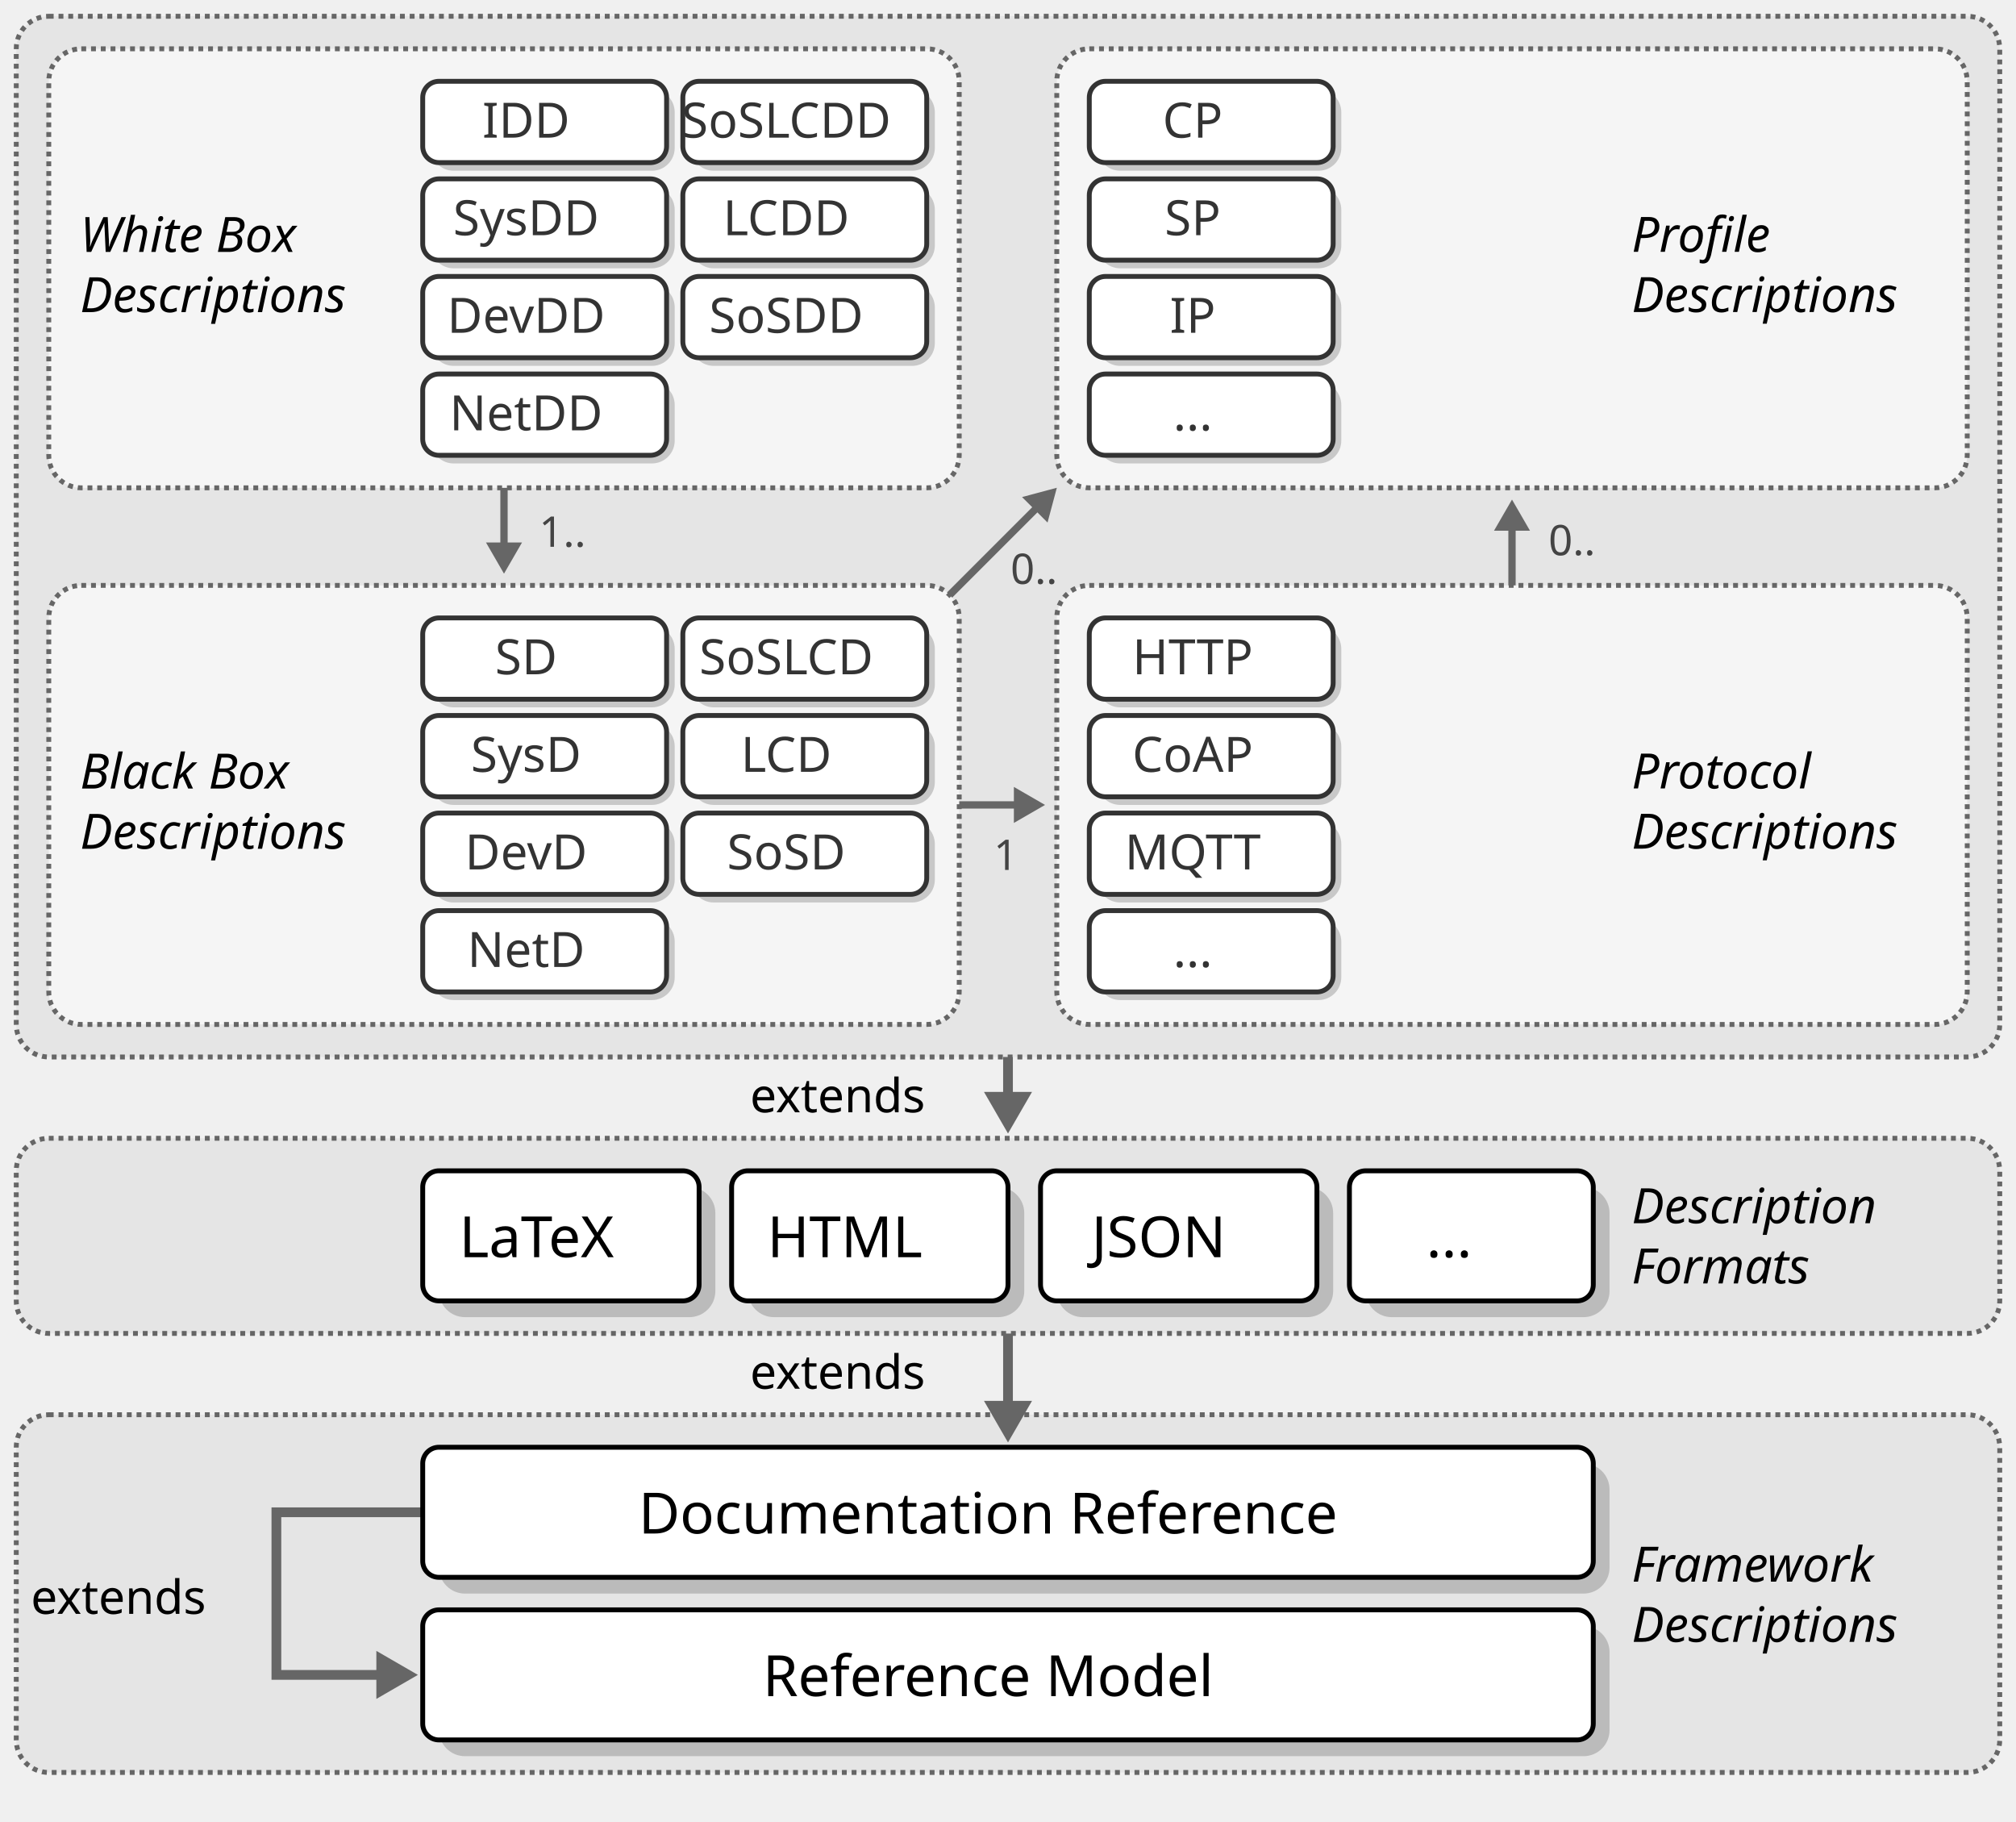
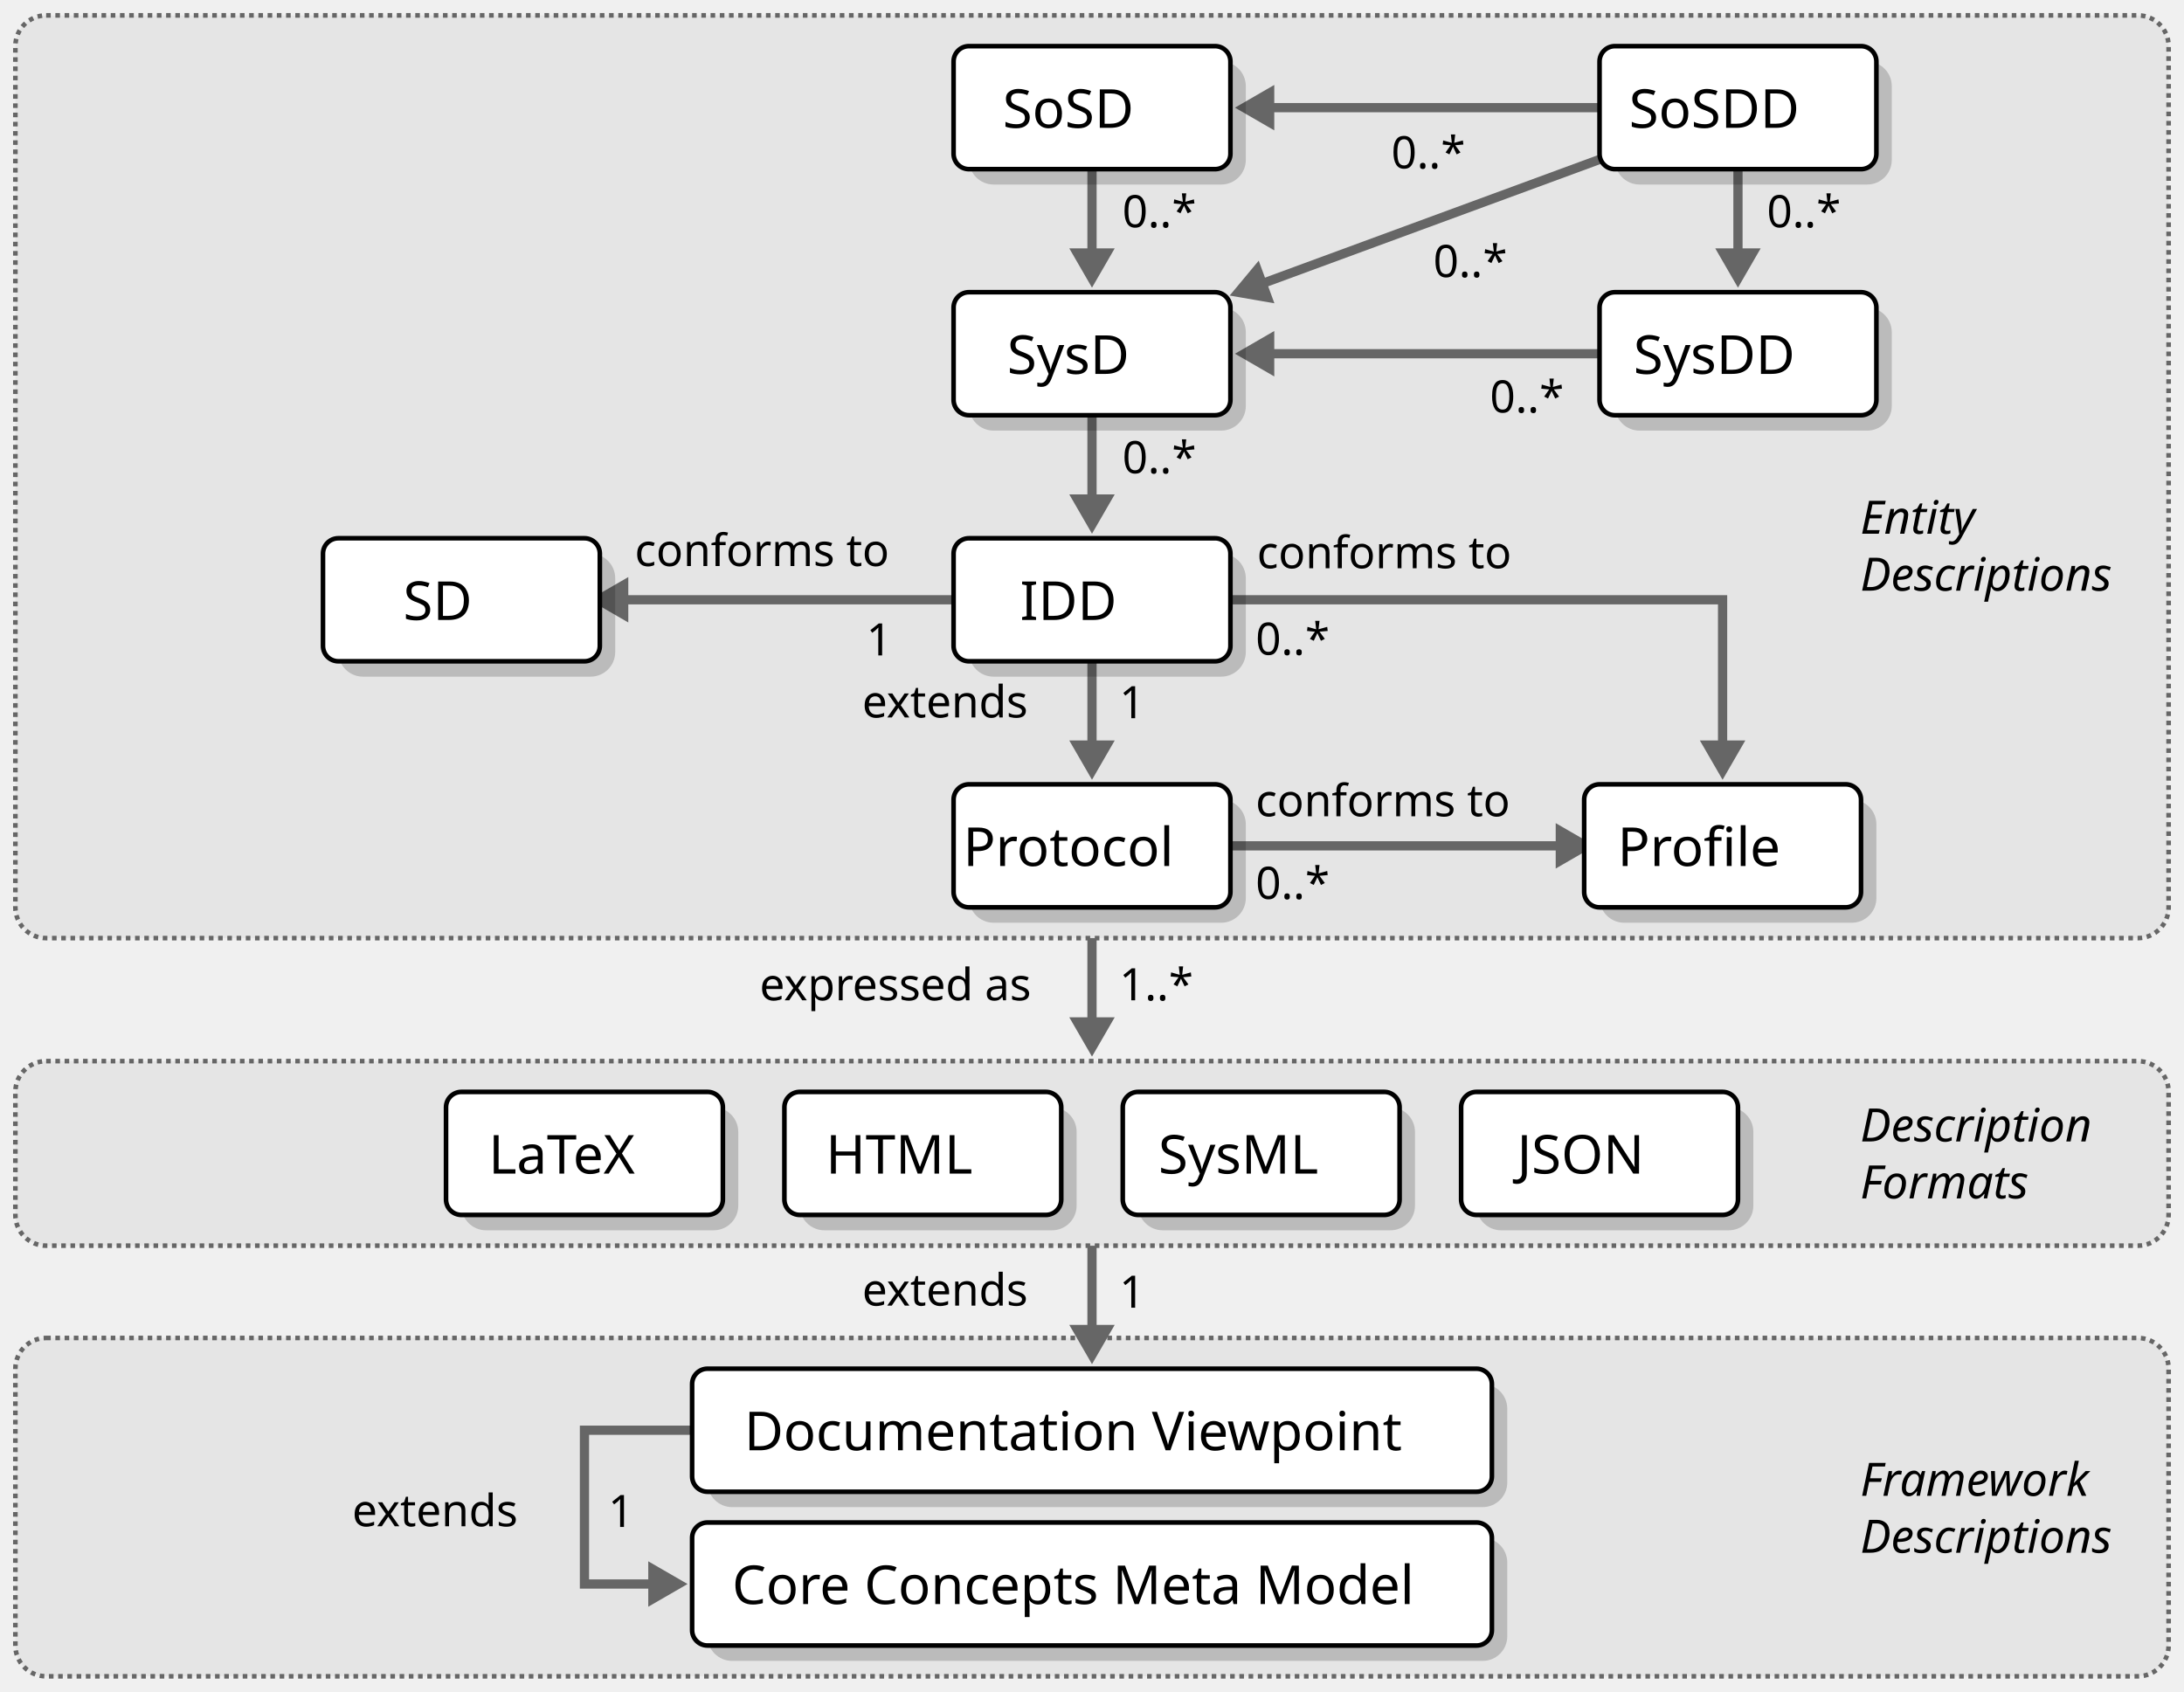
- <svg xmlns="http://www.w3.org/2000/svg" xmlns:xlink="http://www.w3.org/1999/xlink" width="124mm" height="112mm" version="1.1" viewBox="0 0 124 112" id="svg899">
+ <svg xmlns="http://www.w3.org/2000/svg" xmlns:xlink="http://www.w3.org/1999/xlink" width="142mm" height="110mm" version="1.1" viewBox="0 0 142 110" id="svg899">
  <defs id="defs827">
    <marker id="e" overflow="visible" orient="auto">
      <path transform="scale(0.4)" d="M 5.77,0 -2.88,5 V -5 Z" fill="context-stroke" fill-rule="evenodd" stroke="context-stroke" stroke-width="1pt" id="path824" />
    </marker>
    <marker id="e-0" overflow="visible" orient="auto">
      <path transform="scale(0.4)" d="M 5.77,0 -2.88,5 V -5 Z" fill="context-stroke" fill-rule="evenodd" stroke="context-stroke" stroke-width="1pt" id="path824-9" />
    </marker>
    <marker id="a-8" overflow="visible" orient="auto">
      <path transform="scale(0.4)" d="M 5.77,0 -2.88,5 V -5 Z" fill="context-stroke" fill-rule="evenodd" stroke="context-stroke" stroke-width="1pt" id="path2" />
    </marker>
    <marker id="e-6" overflow="visible" orient="auto">
      <path transform="scale(0.4)" d="M 5.77,0 -2.88,5 V -5 Z" fill="context-stroke" fill-rule="evenodd" stroke="context-stroke" stroke-width="1pt" id="path824-90" />
    </marker>
  </defs>
-   <rect id="rect46601" x="1" y="1" width="122" height="64" rx="2" fill="none" opacity="0.913" stroke="#000000" stroke-linejoin="round" stroke-width="0.333" style="opacity:1;fill:#e5e5e5;fill-opacity:1;stroke:#666666;stroke-width:0.3;stroke-miterlimit:4;stroke-dasharray:0.3, 0.3;stroke-dashoffset:0;stroke-opacity:1" />
-   <rect id="use19292" x="1" y="87" width="122" height="22" rx="2" fill="none" opacity="0.913" stroke="#000000" stroke-linejoin="round" stroke-width="0.333" style="opacity:1;fill:#e5e5e5;fill-opacity:1;stroke:#666666;stroke-width:0.3;stroke-miterlimit:4;stroke-dasharray:0.3, 0.3;stroke-dashoffset:0;stroke-opacity:1" />
-   <path id="d" d="m 26,93 h -9 v 10 h 7" fill="none" marker-end="url(#e-6)" stroke="#666666" stroke-width=".667" style="stroke-width:0.6;stroke-miterlimit:4;stroke-dasharray:none;marker-end:url(#e-6)" />
-   <g id="g1543" transform="translate(2,83.99971)">
-     <rect id="rect872-3" x="25" y="16" width="72" height="8" rx="1.6" fill="none" opacity="0.913" stroke="#000000" stroke-linejoin="round" stroke-width="0.333" style="fill:#000000;fill-opacity:0.2;stroke:none;stroke-width:0.8;stroke-miterlimit:4;stroke-dasharray:none" />
-     <rect id="a" x="24" y="15" width="72" height="8" rx="1" fill="none" opacity="0.913" stroke="#000000" stroke-linejoin="round" stroke-width="0.333" style="opacity:1;fill:#ffffff;fill-opacity:1;stroke-width:0.3;stroke-miterlimit:4;stroke-dasharray:none" />
+   <rect id="rect8486" x="1" y="1" width="140" height="60" rx="2" fill="none" opacity="0.913" stroke="#000000" stroke-linejoin="round" stroke-width="0.333" style="opacity:1;fill:#e5e5e5;fill-opacity:1;stroke:#666666;stroke-width:0.3;stroke-miterlimit:4;stroke-dasharray:0.3, 0.3;stroke-dashoffset:0;stroke-opacity:1" />
+   <use x="0" y="0" xlink:href="#path35492" id="use41238" transform="translate(41.9998)" width="100%" height="100%" />
+   <path d="M 62,39 H 40" marker-end="url(#a-8)" id="path36022" style="fill:none;stroke:#666666;stroke-width:0.6;stroke-miterlimit:4;stroke-dasharray:none;stroke-opacity:1;marker-end:url(#a-8)" />
+   <path d="M 105,10 81.551,18.629" marker-end="url(#a-8)" id="path18531" style="fill:none;stroke:#666666;stroke-width:0.6;stroke-miterlimit:4;stroke-dasharray:none;stroke-opacity:1;marker-end:url(#a-8)" />
+   <rect id="use19292" x="1" y="87" width="140" height="22" rx="2" fill="none" opacity="0.913" stroke="#000000" stroke-linejoin="round" stroke-width="0.333" style="opacity:1;fill:#e5e5e5;fill-opacity:1;stroke:#666666;stroke-width:0.3;stroke-miterlimit:4;stroke-dasharray:0.3, 0.3;stroke-dashoffset:0;stroke-opacity:1" />
+   <path id="d" d="m 45,93 h -7 v 10 h 5" fill="none" marker-end="url(#e-6)" stroke="#666666" stroke-width=".667" style="stroke-width:0.6;stroke-miterlimit:4;stroke-dasharray:none;marker-end:url(#e-6)" />
+   <g id="g1543" transform="translate(11.0002,83.99971)">
+     <rect id="rect872-3" x="35" y="16" width="52" height="8" rx="1.6" fill="none" opacity="0.913" stroke="#000000" stroke-linejoin="round" stroke-width="0.333" style="fill:#000000;fill-opacity:0.2;stroke:none;stroke-width:0.8;stroke-miterlimit:4;stroke-dasharray:none" />
+     <rect id="a" x="34" y="15" width="52" height="8" rx="1" fill="none" opacity="0.913" stroke="#000000" stroke-linejoin="round" stroke-width="0.333" style="opacity:1;fill:#ffffff;fill-opacity:1;stroke-width:0.3;stroke-miterlimit:4;stroke-dasharray:none" />
  </g>
-   <text x="62.136" y="104.303" style="font-size:3.5px;line-height:1.25;font-family:sans-serif;stroke-width:0.265" xml:space="preserve" id="text843">
-     <tspan x="62.136" y="104.303" font-size="3.5px" stroke-width="0.265" text-align="center" text-anchor="middle" id="tspan841">Reference Model</tspan>
+   <text x="71.136" y="104.303" style="font-size:3.5px;line-height:1.25;font-family:sans-serif;stroke-width:0.265" xml:space="preserve" id="text843">
+     <tspan x="71.136" y="104.303" font-size="3.5px" stroke-width="0.265" text-align="center" text-anchor="middle" id="tspan841">Core Concepts Meta Model</tspan>
  </text>
-   <text x="14.926" y="99.246" style="font-size:2.9px;line-height:1.25;font-family:sans-serif;stroke-width:0.265" xml:space="preserve" id="text865">
-     <tspan x="14.926" y="99.246" font-size="2.9px" stroke-width="0.265" text-align="end" text-anchor="end" id="tspan863">extends</tspan>
+   <text x="35.926" y="99.246" style="font-size:2.9px;line-height:1.25;font-family:sans-serif;stroke-width:0.265" xml:space="preserve" id="text865">
+     <tspan x="35.926" y="99.246" font-size="2.9px" stroke-width="0.265" text-align="end" text-anchor="end" id="tspan863">extends</tspan>
  </text>
-   <use x="0" y="0" xlink:href="#g1543" id="use9294" transform="translate(0,-10)" width="100%" height="100%" />
-   <text x="62.136" y="94.303" style="font-size:3.5px;line-height:1.25;font-family:sans-serif;stroke-width:0.265" xml:space="preserve" id="text2051">
-     <tspan x="62.136" y="94.303" font-size="3.5px" stroke-width="0.265" text-align="center" text-anchor="middle" id="tspan2049">Documentation Reference</tspan>
+   <use x="0" y="0" xlink:href="#g1543" id="use9294" transform="translate(4.4661741e-8,-10)" width="100%" height="100%" />
+   <text x="71.136" y="94.303" style="font-size:3.5px;line-height:1.25;font-family:sans-serif;stroke-width:0.265" xml:space="preserve" id="text2051">
+     <tspan x="71.136" y="94.303" font-size="3.5px" stroke-width="0.265" text-align="center" text-anchor="middle" id="tspan2049">Documentation Viewpoint</tspan>
  </text>
-   <g id="g9212" transform="translate(1.246738,57.90108)">
+   <g id="g9212" transform="translate(21.83541,57.90108)">
    <text x="99.115" y="39.364" style="font-size:3px;line-height:1.25;font-family:sans-serif;stroke-width:0.265" xml:space="preserve" id="text25087">
      <tspan x="99.115" y="39.364" stroke-width="0.265" id="tspan25085" style="font-style:italic;font-variant:normal;font-weight:normal;font-stretch:normal;font-family:sans-serif;-inkscape-font-specification:'sans-serif Italic'">Framework</tspan>
    </text>
    <text x="99.115" y="43.068" style="font-size:3px;line-height:1.25;font-family:sans-serif;stroke-width:0.265" xml:space="preserve" id="text8816">
      <tspan x="99.115" y="43.068" stroke-width="0.265" id="tspan8814" style="font-style:italic;font-variant:normal;font-weight:normal;font-stretch:normal;font-family:sans-serif;-inkscape-font-specification:'sans-serif Italic'">Descriptions</tspan>
    </text>
  </g>
-   <rect id="rect9602" x="65" y="36" width="56" height="27" rx="2" fill="none" opacity="0.913" stroke="#000000" stroke-linejoin="round" stroke-width="0.333" style="opacity:1;fill:#f5f5f5;fill-opacity:1;stroke:#666666;stroke-width:0.3;stroke-miterlimit:4;stroke-dasharray:0.3, 0.3;stroke-dashoffset:0;stroke-opacity:1" />
-   <path d="m 58,37 6.1,-6.1" marker-end="url(#a-8)" id="path47871" style="fill:none;stroke:#666666;stroke-width:0.45;stroke-miterlimit:4;stroke-dasharray:none;stroke-opacity:1;marker-end:url(#a-8)" />
-   <use x="0" y="0" xlink:href="#rect9602" id="use11011" transform="translate(-62)" width="100%" height="100%" />
-   <g id="g11206" transform="translate(1.246738,9.122021)">
-     <text x="99.115" y="39.364" style="font-size:3px;line-height:1.25;font-family:sans-serif;stroke-width:0.265" xml:space="preserve" id="text11200">
-       <tspan x="99.115" y="39.364" stroke-width="0.265" id="tspan11198" style="font-style:italic;font-variant:normal;font-weight:normal;font-stretch:normal;font-family:sans-serif;-inkscape-font-specification:'sans-serif Italic'">Protocol</tspan>
-     </text>
-     <text x="99.115" y="43.068" style="font-size:3px;line-height:1.25;font-family:sans-serif;stroke-width:0.265" xml:space="preserve" id="text11204">
-       <tspan x="99.115" y="43.068" stroke-width="0.265" id="tspan11202" style="font-style:italic;font-variant:normal;font-weight:normal;font-stretch:normal;font-family:sans-serif;-inkscape-font-specification:'sans-serif Italic'">Descriptions</tspan>
-     </text>
-   </g>
-   <g id="g12370" transform="translate(-94.19127,9.129345)">
-     <text x="99.115" y="39.364" style="font-size:3px;line-height:1.25;font-family:sans-serif;stroke-width:0.265" xml:space="preserve" id="text12364">
-       <tspan x="99.115" y="39.364" stroke-width="0.265" id="tspan12362" style="font-style:italic;font-variant:normal;font-weight:normal;font-stretch:normal;font-family:sans-serif;-inkscape-font-specification:'sans-serif Italic'">Black Box</tspan>
-     </text>
-     <text x="99.115" y="43.068" style="font-size:3px;line-height:1.25;font-family:sans-serif;stroke-width:0.265" xml:space="preserve" id="text12368">
-       <tspan x="99.115" y="43.068" stroke-width="0.265" id="tspan12366" style="font-style:italic;font-variant:normal;font-weight:normal;font-stretch:normal;font-family:sans-serif;-inkscape-font-specification:'sans-serif Italic'">Descriptions</tspan>
-     </text>
-   </g>
-   <g id="g26778" transform="translate(-7.000046,5)">
-     <rect x="74.5" y="51.5" width="15" height="5" rx="1.4" fill="none" opacity="0.913" stroke="#000000" stroke-linejoin="round" stroke-width="0.667" id="rect1279-3" style="fill:#000000;fill-opacity:0.2;stroke:none;stroke-width:0.8;stroke-miterlimit:4;stroke-dasharray:none" />
-     <rect x="74" y="51" width="15" height="5" rx="1" fill="none" opacity="0.913" stroke="#000000" stroke-linejoin="round" stroke-width="0.333" id="rect150" style="opacity:1;fill:#ffffff;fill-opacity:1;stroke:#333333;stroke-width:0.3;stroke-miterlimit:4;stroke-dasharray:none;stroke-opacity:1" />
-   </g>
-   <use x="0" y="0" xlink:href="#g26778" id="use18062" transform="translate(2.3633621e-8,-6)" width="100%" height="100%" />
-   <text x="74.531" y="59.464" font-size="3.5px" style="font-size:3px;line-height:1.25;font-family:sans-serif;stroke-width:0.265" xml:space="preserve" id="text88">
-     <tspan x="74.531" y="59.464" font-size="3.5px" stroke-width="0.265" text-align="center" text-anchor="middle" id="tspan86" style="font-size:3px;fill:#333333;fill-opacity:1">...</tspan>
-   </text>
-   <text x="74.531" y="53.464" font-size="3.5px" style="font-size:3px;line-height:1.25;font-family:sans-serif;stroke-width:0.265" xml:space="preserve" id="text18066">
-     <tspan x="74.531" y="53.464" font-size="3.5px" stroke-width="0.265" text-align="center" text-anchor="middle" id="tspan18064" style="font-size:3px;fill:#333333;fill-opacity:1">MQTT</tspan>
-   </text>
-   <use x="0" y="0" xlink:href="#g26778" id="use18068" transform="translate(2.3633621e-8,-12)" width="100%" height="100%" />
-   <text x="74.531" y="47.464" font-size="3.5px" style="font-size:3px;line-height:1.25;font-family:sans-serif;stroke-width:0.265" xml:space="preserve" id="text18072">
-     <tspan x="74.531" y="47.464" font-size="3.5px" stroke-width="0.265" text-align="center" text-anchor="middle" id="tspan18070" style="font-size:3px;fill:#333333;fill-opacity:1">CoAP</tspan>
-   </text>
-   <use x="0" y="0" xlink:href="#g26778" id="use18074" transform="translate(2.3633621e-8,-18)" width="100%" height="100%" />
-   <text x="74.531" y="41.464" font-size="3.5px" style="font-size:3px;line-height:1.25;font-family:sans-serif;stroke-width:0.265" xml:space="preserve" id="text18078">
-     <tspan x="74.531" y="41.464" font-size="3.5px" stroke-width="0.265" text-align="center" text-anchor="middle" id="tspan18076" style="font-size:3px;fill:#333333;fill-opacity:1">HTTP</tspan>
-   </text>
-   <use x="0" y="0" xlink:href="#g26778" id="use18302" transform="translate(-25,-6)" width="100%" height="100%" />
-   <text x="49.531" y="53.464" font-size="3.5px" style="font-size:3px;line-height:1.25;font-family:sans-serif;stroke-width:0.265" xml:space="preserve" id="text18306">
-     <tspan x="49.531" y="53.464" font-size="3.5px" stroke-width="0.265" text-align="center" text-anchor="middle" id="tspan18304" style="font-size:3px;fill:#333333;fill-opacity:1">SoSD</tspan>
-   </text>
-   <use x="0" y="0" xlink:href="#g26778" id="use18308" transform="translate(-25,-12)" width="100%" height="100%" />
-   <text x="49.531" y="47.464" font-size="3.5px" style="font-size:3px;line-height:1.25;font-family:sans-serif;stroke-width:0.265" xml:space="preserve" id="text18312">
-     <tspan x="49.531" y="47.464" font-size="3.5px" stroke-width="0.265" text-align="center" text-anchor="middle" id="tspan18310" style="font-size:3px;fill:#333333;fill-opacity:1">LCD</tspan>
-   </text>
-   <use x="0" y="0" xlink:href="#g26778" id="use18314" transform="translate(-25,-18)" width="100%" height="100%" />
-   <text x="49.531" y="41.464" font-size="3.5px" style="font-size:3px;line-height:1.25;font-family:sans-serif;stroke-width:0.265" xml:space="preserve" id="text18318">
-     <tspan x="49.531" y="41.464" font-size="3.5px" stroke-width="0.265" text-align="center" text-anchor="middle" id="tspan18316" style="font-size:3px;fill:#333333;fill-opacity:1">SoSLCD</tspan>
-   </text>
-   <use x="0" y="0" xlink:href="#g26778" id="use18320" transform="translate(-41,-6)" width="100%" height="100%" />
-   <text x="33.531" y="53.464" font-size="3.5px" style="font-size:3px;line-height:1.25;font-family:sans-serif;stroke-width:0.265" xml:space="preserve" id="text18324">
-     <tspan x="33.531" y="53.464" font-size="3.5px" stroke-width="0.265" text-align="center" text-anchor="middle" id="tspan18322" style="font-size:3px;fill:#333333;fill-opacity:1">DevD</tspan>
-   </text>
-   <use x="0" y="0" xlink:href="#g26778" id="use18326" transform="translate(-41,-12)" width="100%" height="100%" />
-   <text x="33.531" y="47.464" font-size="3.5px" style="font-size:3px;line-height:1.25;font-family:sans-serif;stroke-width:0.265" xml:space="preserve" id="text18330">
-     <tspan x="33.531" y="47.464" font-size="3.5px" stroke-width="0.265" text-align="center" text-anchor="middle" id="tspan18328" style="font-size:3px;fill:#333333;fill-opacity:1">SysD</tspan>
-   </text>
-   <use x="0" y="0" xlink:href="#g26778" id="use18332" transform="translate(-41,-18)" width="100%" height="100%" />
-   <text x="33.531" y="41.464" font-size="3.5px" style="font-size:3px;line-height:1.25;font-family:sans-serif;stroke-width:0.265" xml:space="preserve" id="text18336">
-     <tspan x="33.531" y="41.464" font-size="3.5px" stroke-width="0.265" text-align="center" text-anchor="middle" id="tspan18334" style="font-size:3px;fill:#333333;fill-opacity:1">SD</tspan>
-   </text>
-   <use x="0" y="0" xlink:href="#g26778" id="use18338" transform="translate(-41)" width="100%" height="100%" />
-   <text x="33.531" y="59.464" font-size="3.5px" style="font-size:3px;line-height:1.25;font-family:sans-serif;stroke-width:0.265" xml:space="preserve" id="text18342">
-     <tspan x="33.531" y="59.464" font-size="3.5px" stroke-width="0.265" text-align="center" text-anchor="middle" id="tspan18340" style="font-size:3px;fill:#333333;fill-opacity:1">NetD</tspan>
-   </text>
-   <use x="0" y="0" xlink:href="#rect9602" id="use18886" transform="translate(-62,-33)" width="100%" height="100%" />
-   <g id="g18896" transform="translate(-94.19127,-23.87066)">
-     <text x="99.115" y="39.364" style="font-size:3px;line-height:1.25;font-family:sans-serif;stroke-width:0.265" xml:space="preserve" id="text18890">
-       <tspan x="99.115" y="39.364" stroke-width="0.265" id="tspan18888" style="font-style:italic;font-variant:normal;font-weight:normal;font-stretch:normal;font-family:sans-serif;-inkscape-font-specification:'sans-serif Italic'">White Box</tspan>
-     </text>
-     <text x="99.115" y="43.068" style="font-size:3px;line-height:1.25;font-family:sans-serif;stroke-width:0.265" xml:space="preserve" id="text18894">
-       <tspan x="99.115" y="43.068" stroke-width="0.265" id="tspan18892" style="font-style:italic;font-variant:normal;font-weight:normal;font-stretch:normal;font-family:sans-serif;-inkscape-font-specification:'sans-serif Italic'">Descriptions</tspan>
-     </text>
-   </g>
-   <use x="0" y="0" xlink:href="#g26778" id="use18898" transform="translate(-25,-39)" width="100%" height="100%" />
-   <text x="49.531" y="20.464" font-size="3.5px" style="font-size:3px;line-height:1.25;font-family:sans-serif;stroke-width:0.265" xml:space="preserve" id="text18902">
-     <tspan x="49.531" y="20.464" font-size="3.5px" stroke-width="0.265" text-align="center" text-anchor="middle" id="tspan18900" style="font-size:3px;fill:#333333;fill-opacity:1">SoSDD</tspan>
-   </text>
-   <use x="0" y="0" xlink:href="#g26778" id="use18904" transform="translate(-25,-45)" width="100%" height="100%" />
-   <text x="49.531" y="14.464" font-size="3.5px" style="font-size:3px;line-height:1.25;font-family:sans-serif;stroke-width:0.265" xml:space="preserve" id="text18908">
-     <tspan x="49.531" y="14.464" font-size="3.5px" stroke-width="0.265" text-align="center" text-anchor="middle" id="tspan18906" style="font-size:3px;fill:#333333;fill-opacity:1">LCDD</tspan>
-   </text>
-   <use x="0" y="0" xlink:href="#g26778" id="use18910" transform="translate(-25,-51)" width="100%" height="100%" />
-   <text x="49.531" y="8.464" font-size="3.5px" style="font-size:3px;line-height:1.25;font-family:sans-serif;stroke-width:0.265" xml:space="preserve" id="text18914">
-     <tspan x="49.531" y="8.464" font-size="3.5px" stroke-width="0.265" text-align="center" text-anchor="middle" id="tspan18912" style="font-size:3px;fill:#333333;fill-opacity:1">SoSLCDD</tspan>
-   </text>
-   <use x="0" y="0" xlink:href="#g26778" id="use18916" transform="translate(-41,-39)" width="100%" height="100%" />
-   <text x="33.531" y="20.464" font-size="3.5px" style="font-size:3px;line-height:1.25;font-family:sans-serif;stroke-width:0.265" xml:space="preserve" id="text18920">
-     <tspan x="33.531" y="20.464" font-size="3.5px" stroke-width="0.265" text-align="center" text-anchor="middle" id="tspan18918" style="font-size:3px;fill:#333333;fill-opacity:1">DevDD</tspan>
-   </text>
-   <use x="0" y="0" xlink:href="#g26778" id="use18922" transform="translate(-41,-45)" width="100%" height="100%" />
-   <text x="33.531" y="14.464" font-size="3.5px" style="font-size:3px;line-height:1.25;font-family:sans-serif;stroke-width:0.265" xml:space="preserve" id="text18926">
-     <tspan x="33.531" y="14.464" font-size="3.5px" stroke-width="0.265" text-align="center" text-anchor="middle" id="tspan18924" style="font-size:3px;fill:#333333;fill-opacity:1">SysDD</tspan>
-   </text>
-   <use x="0" y="0" xlink:href="#g26778" id="use18928" transform="translate(-41,-51)" width="100%" height="100%" />
-   <text x="33.531" y="8.464" font-size="3.5px" style="font-size:3px;line-height:1.25;font-family:sans-serif;stroke-width:0.265" xml:space="preserve" id="text18932">
-     <tspan x="33.531" y="8.464" font-size="3.5px" stroke-width="0.265" text-align="center" text-anchor="middle" id="tspan18930" style="font-size:3px;fill:#333333;fill-opacity:1">IDD</tspan>
-   </text>
-   <use x="0" y="0" xlink:href="#g26778" id="use18934" transform="translate(-41,-33)" width="100%" height="100%" />
-   <text x="33.531" y="26.464" font-size="3.5px" style="font-size:3px;line-height:1.25;font-family:sans-serif;stroke-width:0.265" xml:space="preserve" id="text18938">
-     <tspan x="33.531" y="26.464" font-size="3.5px" stroke-width="0.265" text-align="center" text-anchor="middle" id="tspan18936" style="font-size:3px;fill:#333333;fill-opacity:1">NetDD</tspan>
-   </text>
-   <use x="0" y="0" xlink:href="#rect9602" id="use18940" transform="translate(0,-33)" width="100%" height="100%" />
-   <g id="g18950" transform="translate(1.246738,-23.87798)">
-     <text x="99.115" y="39.364" style="font-size:3px;line-height:1.25;font-family:sans-serif;stroke-width:0.265" xml:space="preserve" id="text18944">
-       <tspan x="99.115" y="39.364" stroke-width="0.265" id="tspan18942" style="font-style:italic;font-variant:normal;font-weight:normal;font-stretch:normal;font-family:sans-serif;-inkscape-font-specification:'sans-serif Italic'">Profile</tspan>
-     </text>
-     <text x="99.115" y="43.068" style="font-size:3px;line-height:1.25;font-family:sans-serif;stroke-width:0.265" xml:space="preserve" id="text18948">
-       <tspan x="99.115" y="43.068" stroke-width="0.265" id="tspan18946" style="font-style:italic;font-variant:normal;font-weight:normal;font-stretch:normal;font-family:sans-serif;-inkscape-font-specification:'sans-serif Italic'">Descriptions</tspan>
-     </text>
-   </g>
-   <use x="0" y="0" xlink:href="#g26778" id="use18952" transform="translate(2.363341e-8,-39)" width="100%" height="100%" />
-   <text x="74.531" y="20.464" font-size="3.5px" style="font-size:3px;line-height:1.25;font-family:sans-serif;stroke-width:0.265" xml:space="preserve" id="text18956">
-     <tspan x="74.531" y="20.464" font-size="3.5px" stroke-width="0.265" text-align="center" text-anchor="middle" id="tspan18954" style="font-size:3px;fill:#333333;fill-opacity:1">IP</tspan>
-   </text>
-   <use x="0" y="0" xlink:href="#g26778" id="use18958" transform="translate(2.363341e-8,-45)" width="100%" height="100%" />
-   <text x="74.531" y="14.464" font-size="3.5px" style="font-size:3px;line-height:1.25;font-family:sans-serif;stroke-width:0.265" xml:space="preserve" id="text18962">
-     <tspan x="74.531" y="14.464" font-size="3.5px" stroke-width="0.265" text-align="center" text-anchor="middle" id="tspan18960" style="font-size:3px;fill:#333333;fill-opacity:1">SP</tspan>
-   </text>
-   <use x="0" y="0" xlink:href="#g26778" id="use18964" transform="translate(2.363341e-8,-51)" width="100%" height="100%" />
-   <text x="74.531" y="8.464" font-size="3.5px" style="font-size:3px;line-height:1.25;font-family:sans-serif;stroke-width:0.265" xml:space="preserve" id="text18968">
-     <tspan x="74.531" y="8.464" font-size="3.5px" stroke-width="0.265" text-align="center" text-anchor="middle" id="tspan18966" style="font-size:3px;fill:#333333;fill-opacity:1">CP</tspan>
-   </text>
-   <use x="0" y="0" xlink:href="#g26778" id="use18970" transform="translate(2.3631474e-8,-33)" width="100%" height="100%" />
-   <text x="74.531" y="26.464" font-size="3.5px" style="font-size:3px;line-height:1.25;font-family:sans-serif;stroke-width:0.265" xml:space="preserve" id="text18974">
-     <tspan x="74.531" y="26.464" font-size="3.5px" stroke-width="0.265" text-align="center" text-anchor="middle" id="tspan18972" style="font-size:3px;fill:#333333;fill-opacity:1">...</tspan>
-   </text>
-   <path d="m 62,82 v 5" marker-end="url(#a-8)" id="path18" style="fill:none;stroke:#666666;stroke-width:0.6;stroke-miterlimit:4;stroke-dasharray:none;stroke-opacity:1;marker-end:url(#a-8)" />
-   <path d="m 59,49.5 h 4" marker-end="url(#a-8)" id="path48248" style="fill:none;stroke:#666666;stroke-width:0.45;stroke-miterlimit:4;stroke-dasharray:none;stroke-opacity:1;marker-end:url(#a-8)" />
-   <use x="0" y="0" xlink:href="#path48248" id="use48587" transform="rotate(90,54.75004,25.75004)" width="100%" height="100%" />
-   <use x="0" y="0" xlink:href="#path48248" id="use48589" transform="matrix(0,-1,-1,0,142.5001,95)" width="100%" height="100%" />
-   <use x="0" y="0" xlink:href="#text865" id="use52035" transform="translate(44.2352,-13.84412)" width="100%" height="100%" />
-   <rect id="rect56917" x="1" y="70" width="122" height="12" rx="2" fill="none" opacity="0.913" stroke="#000000" stroke-linejoin="round" stroke-width="0.333" style="opacity:1;fill:#e5e5e5;fill-opacity:1;stroke:#666666;stroke-width:0.3;stroke-miterlimit:4;stroke-dasharray:0.3, 0.3;stroke-dashoffset:0;stroke-opacity:1" />
-   <g id="g56937" transform="translate(1.246738,35.8594)">
+   <path d="m 71,81 -10e-7,6" marker-end="url(#a-8)" id="path18" style="fill:none;stroke:#666666;stroke-width:0.6;stroke-miterlimit:4;stroke-dasharray:none;stroke-opacity:1;marker-end:url(#a-8)" />
+   <rect id="rect56917" x="1" y="69" width="140" height="12" rx="2" fill="none" opacity="0.913" stroke="#000000" stroke-linejoin="round" stroke-width="0.333" style="opacity:1;fill:#e5e5e5;fill-opacity:1;stroke:#666666;stroke-width:0.3;stroke-miterlimit:4;stroke-dasharray:0.3, 0.3;stroke-dashoffset:0;stroke-opacity:1" />
+   <g id="g56937" transform="translate(21.8352,34.8594)">
    <text x="99.115" y="39.364" style="font-size:3px;line-height:1.25;font-family:sans-serif;stroke-width:0.265" xml:space="preserve" id="text56931">
      <tspan x="99.115" y="39.364" stroke-width="0.265" id="tspan56929" style="font-style:italic;font-variant:normal;font-weight:normal;font-stretch:normal;font-family:sans-serif;-inkscape-font-specification:'sans-serif Italic'">Description</tspan>
    </text>
    <text x="99.115" y="43.068" style="font-size:3px;line-height:1.25;font-family:sans-serif;stroke-width:0.265" xml:space="preserve" id="text56935">
      <tspan x="99.115" y="43.068" stroke-width="0.265" id="tspan56933" style="font-style:italic;font-variant:normal;font-weight:normal;font-stretch:normal;font-family:sans-serif;-inkscape-font-specification:'sans-serif Italic'">Formats</tspan>
    </text>
  </g>
-   <g id="g58769" transform="translate(2,57)">
-     <rect id="rect58765" x="25" y="16" width="17" height="8" rx="1.6" fill="none" opacity="0.913" stroke="#000000" stroke-linejoin="round" stroke-width="0.333" style="fill:#000000;fill-opacity:0.2;stroke:none;stroke-width:0.8;stroke-miterlimit:4;stroke-dasharray:none" />
-     <rect id="rect58767" x="24" y="15" width="17" height="8" rx="1" fill="none" opacity="0.913" stroke="#000000" stroke-linejoin="round" stroke-width="0.333" style="opacity:1;fill:#ffffff;fill-opacity:1;stroke-width:0.3;stroke-miterlimit:4;stroke-dasharray:none" />
+   <path d="m 71,11 v 6" marker-end="url(#a-8)" id="path35492" style="fill:none;stroke:#666666;stroke-width:0.6;stroke-miterlimit:4;stroke-dasharray:none;stroke-opacity:1;marker-end:url(#a-8)" />
+   <g id="g8496" transform="translate(21.83541,-4.657156)">
+     <text x="99.115" y="39.364" style="font-size:3px;line-height:1.25;font-family:sans-serif;stroke-width:0.265" xml:space="preserve" id="text8490">
+       <tspan x="99.115" y="39.364" stroke-width="0.265" id="tspan8488" style="font-style:italic;font-variant:normal;font-weight:normal;font-stretch:normal;font-family:sans-serif;-inkscape-font-specification:'sans-serif Italic'">Entity</tspan>
+     </text>
+     <text x="99.115" y="43.068" style="font-size:3px;line-height:1.25;font-family:sans-serif;stroke-width:0.265" xml:space="preserve" id="text8494">
+       <tspan x="99.115" y="43.068" stroke-width="0.265" id="tspan8492" style="font-style:italic;font-variant:normal;font-weight:normal;font-stretch:normal;font-family:sans-serif;-inkscape-font-specification:'sans-serif Italic'">Descriptions</tspan>
+     </text>
  </g>
-   <use x="0" y="0" xlink:href="#g58769" id="use58873" transform="translate(19)" width="100%" height="100%" />
-   <use x="0" y="0" xlink:href="#g58769" id="use58875" transform="translate(38)" width="100%" height="100%" />
-   <text x="72.63" y="77.312" style="font-size:3.5px;line-height:1.25;font-family:sans-serif;stroke-width:0.265" xml:space="preserve" id="text58981">
-     <tspan x="72.63" y="77.312" font-size="3.5px" stroke-width="0.265" text-align="center" text-anchor="middle" id="tspan58979">JSON</tspan>
+   <path d="M 104,7 82,7" marker-end="url(#a-8)" id="path18990" style="fill:none;stroke:#666666;stroke-width:0.6;stroke-miterlimit:4;stroke-dasharray:none;stroke-opacity:1;marker-end:url(#a-8)" />
+   <use x="0" y="0" xlink:href="#g58769" id="use11217" transform="translate(33.0002,-68.00029)" width="100%" height="100%" />
+   <text x="70.828" y="8.311" style="font-size:3.5px;line-height:1.25;font-family:sans-serif;stroke-width:0.265" xml:space="preserve" id="text11221">
+     <tspan x="70.828" y="8.311" font-size="3.5px" stroke-width="0.265" text-align="center" text-anchor="middle" id="tspan11219">SoSD</tspan>
  </text>
-   <text x="34.37" y="77.312" style="font-size:3.5px;line-height:1.25;font-family:sans-serif;stroke-width:0.265" xml:space="preserve" id="text59169">
-     <tspan x="34.37" y="77.312" font-size="3.5px" stroke-width="0.265" text-align="center" text-anchor="middle" id="tspan59167">LaTeX</tspan>
+   <use x="0" y="0" xlink:href="#g58769" id="use12459" transform="translate(75,-68)" width="100%" height="100%" />
+   <text x="112.827" y="8.312" style="font-size:3.5px;line-height:1.25;font-family:sans-serif;stroke-width:0.265" xml:space="preserve" id="text12463">
+     <tspan x="112.827" y="8.312" font-size="3.5px" stroke-width="0.265" text-align="center" text-anchor="middle" id="tspan12461">SoSDD</tspan>
  </text>
-   <text x="53.327" y="77.312" style="font-size:3.5px;line-height:1.25;font-family:sans-serif;stroke-width:0.265" xml:space="preserve" id="text59173">
-     <tspan x="53.327" y="77.312" font-size="3.5px" stroke-width="0.265" text-align="center" text-anchor="middle" id="tspan59171">HTML</tspan>
+   <g id="g58769" transform="translate(6,55.99971)">
+     <rect id="rect58765" x="24" y="16" width="18" height="8" rx="1.6" fill="none" opacity="0.913" stroke="#000000" stroke-linejoin="round" stroke-width="0.333" style="fill:#000000;fill-opacity:0.2;stroke:none;stroke-width:0.8;stroke-miterlimit:4;stroke-dasharray:none" />
+     <rect id="rect58767" x="23" y="15" width="18" height="8" rx="1" fill="none" opacity="0.913" stroke="#000000" stroke-linejoin="round" stroke-width="0.333" style="opacity:1;fill:#ffffff;fill-opacity:1;stroke-width:0.3;stroke-miterlimit:4;stroke-dasharray:none" />
+   </g>
+   <use x="0" y="0" xlink:href="#g58769" id="use58873" transform="translate(22)" width="100%" height="100%" />
+   <use x="0" y="0" xlink:href="#g58769" id="use58875" transform="translate(44)" width="100%" height="100%" />
+   <text x="81.884" y="76.312" style="font-size:3.5px;line-height:1.25;font-family:sans-serif;stroke-width:0.265" xml:space="preserve" id="text58981">
+     <tspan x="81.884" y="76.312" font-size="3.5px" stroke-width="0.265" text-align="center" text-anchor="middle" id="tspan58979">SysML</tspan>
  </text>
-   <g id="g62636" transform="translate(59,57)">
-     <rect id="rect62632" x="25" y="16" width="15" height="8" rx="1.6" fill="none" opacity="0.913" stroke="#000000" stroke-linejoin="round" stroke-width="0.333" style="fill:#000000;fill-opacity:0.2;stroke:none;stroke-width:0.8;stroke-miterlimit:4;stroke-dasharray:none" />
-     <rect id="rect62634" x="24" y="15" width="15" height="8" rx="1" fill="none" opacity="0.913" stroke="#000000" stroke-linejoin="round" stroke-width="0.333" style="opacity:1;fill:#ffffff;fill-opacity:1;stroke-width:0.3;stroke-miterlimit:4;stroke-dasharray:none" />
-   </g>
-   <text x="90.499" y="77.312" style="font-size:3.5px;line-height:1.25;font-family:sans-serif;stroke-width:0.265" xml:space="preserve" id="text61324">
-     <tspan x="90.499" y="77.312" font-size="3.5px" stroke-width="0.265" text-align="center" text-anchor="middle" id="tspan61322">...</tspan>
+   <text x="37.887" y="76.312" style="font-size:3.5px;line-height:1.25;font-family:sans-serif;stroke-width:0.265" xml:space="preserve" id="text59169">
+     <tspan x="37.887" y="76.312" font-size="3.5px" stroke-width="0.265" text-align="center" text-anchor="middle" id="tspan59167">LaTeX</tspan>
  </text>
-   <path d="m 62,65 v 3" marker-end="url(#a-8)" id="path63352" style="fill:none;stroke:#666666;stroke-width:0.6;stroke-miterlimit:4;stroke-dasharray:none;stroke-opacity:1;marker-end:url(#a-8)" />
-   <use x="0" y="0" xlink:href="#text865" id="use63354" transform="translate(44.2352,-30.84412)" width="100%" height="100%" />
-   <text x="95.247" y="34.143" style="font-size:2.6px;line-height:1.25;font-family:sans-serif;stroke-width:0.265" xml:space="preserve" id="text99">
-     <tspan x="95.247" y="34.143" stroke-width="0.265" id="tspan97" style="font-size:2.6px;fill:#444444;fill-opacity:1">0..</tspan>
+   <text x="59.827" y="76.312" style="font-size:3.5px;line-height:1.25;font-family:sans-serif;stroke-width:0.265" xml:space="preserve" id="text59173">
+     <tspan x="59.827" y="76.312" font-size="3.5px" stroke-width="0.265" text-align="center" text-anchor="middle" id="tspan59171">HTML</tspan>
  </text>
-   <text x="61.117" y="53.501" style="font-size:2.6px;line-height:1.25;font-family:sans-serif;stroke-width:0.265" xml:space="preserve" id="text65177">
-     <tspan x="61.117" y="53.501" stroke-width="0.265" id="tspan65175" style="font-size:2.6px;fill:#444444;fill-opacity:1">1</tspan>
+   <use x="0" y="0" xlink:href="#g58769" id="use10190" transform="translate(66)" width="100%" height="100%" />
+   <text x="104.13" y="76.312" style="font-size:3.5px;line-height:1.25;font-family:sans-serif;stroke-width:0.265" xml:space="preserve" id="text61324">
+     <tspan x="104.13" y="76.312" font-size="3.5px" stroke-width="0.265" text-align="center" text-anchor="middle" id="tspan61322">JSON</tspan>
  </text>
-   <use x="0" y="0" xlink:href="#text99" id="use65557" transform="translate(-33.0886,1.763273)" width="100%" height="100%" />
-   <text x="33.151" y="33.627" style="font-size:2.6px;line-height:1.25;font-family:sans-serif;stroke-width:0.265" xml:space="preserve" id="text65643">
-     <tspan x="33.151" y="33.627" stroke-width="0.265" id="tspan65641" style="font-size:2.6px;fill:#444444;fill-opacity:1">1..</tspan>
+   <use x="0" y="0" xlink:href="#path18990" id="use19091" transform="translate(4.0000114e-8,16.00059)" width="100%" height="100%" />
+   <use x="0" y="0" xlink:href="#path35492" id="use41156" transform="translate(4.4661169e-8,16)" width="100%" height="100%" />
+   <use x="0" y="0" xlink:href="#g58769" id="use13257" transform="translate(33.0002,-51.99971)" width="100%" height="100%" />
+   <text x="70.828" y="24.312" style="font-size:3.5px;line-height:1.25;font-family:sans-serif;stroke-width:0.265" xml:space="preserve" id="text13261">
+     <tspan x="70.828" y="24.312" font-size="3.5px" stroke-width="0.265" text-align="center" text-anchor="middle" id="tspan13259">SysD</tspan>
  </text>
+   <use x="0" y="0" xlink:href="#g58769" id="use13263" transform="translate(75,-51.99941)" width="100%" height="100%" />
+   <text x="112.827" y="24.312" style="font-size:3.5px;line-height:1.25;font-family:sans-serif;stroke-width:0.265" xml:space="preserve" id="text13267">
+     <tspan x="112.827" y="24.312" font-size="3.5px" stroke-width="0.265" text-align="center" text-anchor="middle" id="tspan13265">SysDD</tspan>
+   </text>
+   <use x="0" y="0" xlink:href="#g58769" id="use14687" transform="translate(-7.999999,-36)" width="100%" height="100%" />
+   <text x="29.827" y="40.312" style="font-size:3.5px;line-height:1.25;font-family:sans-serif;stroke-width:0.265" xml:space="preserve" id="text14691">
+     <tspan x="29.827" y="40.312" font-size="3.5px" stroke-width="0.265" text-align="center" text-anchor="middle" id="tspan14689">SD</tspan>
+   </text>
+   <use x="0" y="0" xlink:href="#path35492" id="use36283" transform="translate(4.4661169e-8,32)" width="100%" height="100%" />
+   <path d="m 80,39 h 32 v 10" marker-end="url(#a-8)" id="path35803" style="fill:none;stroke:#666666;stroke-width:0.6;stroke-miterlimit:4;stroke-dasharray:none;stroke-opacity:1;marker-end:url(#a-8)" />
+   <use x="0" y="0" xlink:href="#g58769" id="use14693" transform="translate(33.0002,-35.99971)" width="100%" height="100%" />
+   <text x="70.828" y="40.312" style="font-size:3.5px;line-height:1.25;font-family:sans-serif;stroke-width:0.265" xml:space="preserve" id="text14697">
+     <tspan x="70.828" y="40.312" font-size="3.5px" stroke-width="0.265" text-align="center" text-anchor="middle" id="tspan14695">IDD</tspan>
+   </text>
+   <use x="0" y="0" xlink:href="#path36022" id="use42520" transform="matrix(-1,0,0,1,142,16)" width="100%" height="100%" />
+   <use x="0" y="0" xlink:href="#g58769" id="use16411" transform="translate(33.0002,-20)" width="100%" height="100%" />
+   <text x="70.828" y="56.312" style="font-size:3.5px;line-height:1.25;font-family:sans-serif;stroke-width:0.265" xml:space="preserve" id="text16415">
+     <tspan x="70.828" y="56.312" font-size="3.5px" stroke-width="0.265" text-align="center" text-anchor="middle" id="tspan16413">Protocol</tspan>
+   </text>
+   <use x="0" y="0" xlink:href="#g58769" id="use16417" transform="translate(74,-19.99971)" width="100%" height="100%" />
+   <text x="111.827" y="56.312" style="font-size:3.5px;line-height:1.25;font-family:sans-serif;stroke-width:0.265" xml:space="preserve" id="text16421">
+     <tspan x="111.827" y="56.312" font-size="3.5px" stroke-width="0.265" text-align="center" text-anchor="middle" id="tspan16419">Profile</tspan>
+   </text>
+   <text xml:space="preserve" style="font-size:2.9px;line-height:1.25;font-family:sans-serif;stroke-width:0.265" x="81.641" y="53.077" id="text26930">
+     <tspan id="tspan26928" style="font-size:2.9px;stroke-width:0.265" x="81.641" y="53.077">conforms to</tspan>
+   </text>
+   <use x="0" y="0" xlink:href="#text865" id="use34390" transform="translate(33.16076,-52.59274)" width="100%" height="100%" />
+   <use x="0" y="0" xlink:href="#text26930" id="use34394" transform="translate(0.08975314,-16.12955)" width="100%" height="100%" />
+   <text x="60.084" y="36.804" style="font-size:2.9px;line-height:1.25;font-family:sans-serif;stroke-width:0.265" xml:space="preserve" id="text34478">
+     <tspan x="60.084" y="36.804" font-size="2.9px" stroke-width="0.265" text-align="end" text-anchor="end" id="tspan34476">conforms to</tspan>
+   </text>
+   <text x="69.298" y="65.042" style="font-size:2.9px;line-height:1.25;font-family:sans-serif;stroke-width:0.265" xml:space="preserve" id="text38508">
+     <tspan x="69.298" y="65.042" font-size="2.9px" stroke-width="0.265" text-align="end" text-anchor="end" id="tspan38506">expressed as</tspan>
+   </text>
+   <text xml:space="preserve" style="font-size:2.9px;line-height:1.25;font-family:sans-serif;stroke-width:0.265" x="81.641" y="58.449" id="text44061">
+     <tspan id="tspan44059" style="font-size:2.9px;stroke-width:0.265" x="81.641" y="58.449">0..*</tspan>
+   </text>
+   <use x="0" y="0" xlink:href="#text44061" id="use44727" transform="translate(0,-15.875)" width="100%" height="100%" />
+   <text xml:space="preserve" style="font-size:2.9px;line-height:1.25;font-family:sans-serif;stroke-width:0.265" x="72.775" y="46.697" id="text44731">
+     <tspan id="tspan44729" style="font-size:2.9px;stroke-width:0.265" x="72.775" y="46.697">1</tspan>
+   </text>
+   <text xml:space="preserve" style="font-size:2.9px;line-height:1.25;font-family:sans-serif;stroke-width:0.265" x="60.244" y="42.618" id="text45161">
+     <tspan id="tspan45159" style="font-size:2.9px;text-align:end;text-anchor:end;stroke-width:0.265" x="60.244" y="42.618">1</tspan>
+   </text>
+   <use x="0" y="0" xlink:href="#text44731" id="use45969" transform="translate(-1.0000012e-6,38.33333)" width="100%" height="100%" />
+   <text xml:space="preserve" style="font-size:2.9px;line-height:1.25;font-family:sans-serif;stroke-width:0.265" x="72.775" y="65.042" id="text47514">
+     <tspan id="tspan47512" style="font-size:2.9px;stroke-width:0.265" x="72.775" y="65.042">1..*</tspan>
+   </text>
+   <use x="0" y="0" xlink:href="#path18" id="use48814" transform="translate(-2.03e-4,-20)" width="100%" height="100%" />
+   <use x="0" y="0" xlink:href="#text44731" id="use53836" transform="translate(-33.2358,52.59274)" width="100%" height="100%" />
+   <use x="0" y="0" xlink:href="#text44061" id="use53838" transform="translate(-8.6666,-27.6795)" width="100%" height="100%" />
+   <use x="0" y="0" xlink:href="#text44061" id="use53840" transform="translate(33.24026,-43.67271)" width="100%" height="100%" />
+   <use x="0" y="0" xlink:href="#text44061" id="use53842" transform="translate(11.55064,-40.43569)" width="100%" height="100%" />
+   <use x="0" y="0" xlink:href="#text44061" id="use53844" transform="translate(-8.6666,-43.6727)" width="100%" height="100%" />
+   <use x="0" y="0" xlink:href="#text44061" id="use54108" transform="translate(15.23162,-31.62938)" width="100%" height="100%" />
+   <use x="0" y="0" xlink:href="#text44061" id="use54190" transform="translate(8.821646,-47.50438)" width="100%" height="100%" />
+   <use x="0" y="0" xlink:href="#text865" id="use55754" transform="translate(33.16076,-14.35057)" width="100%" height="100%" />
</svg>
